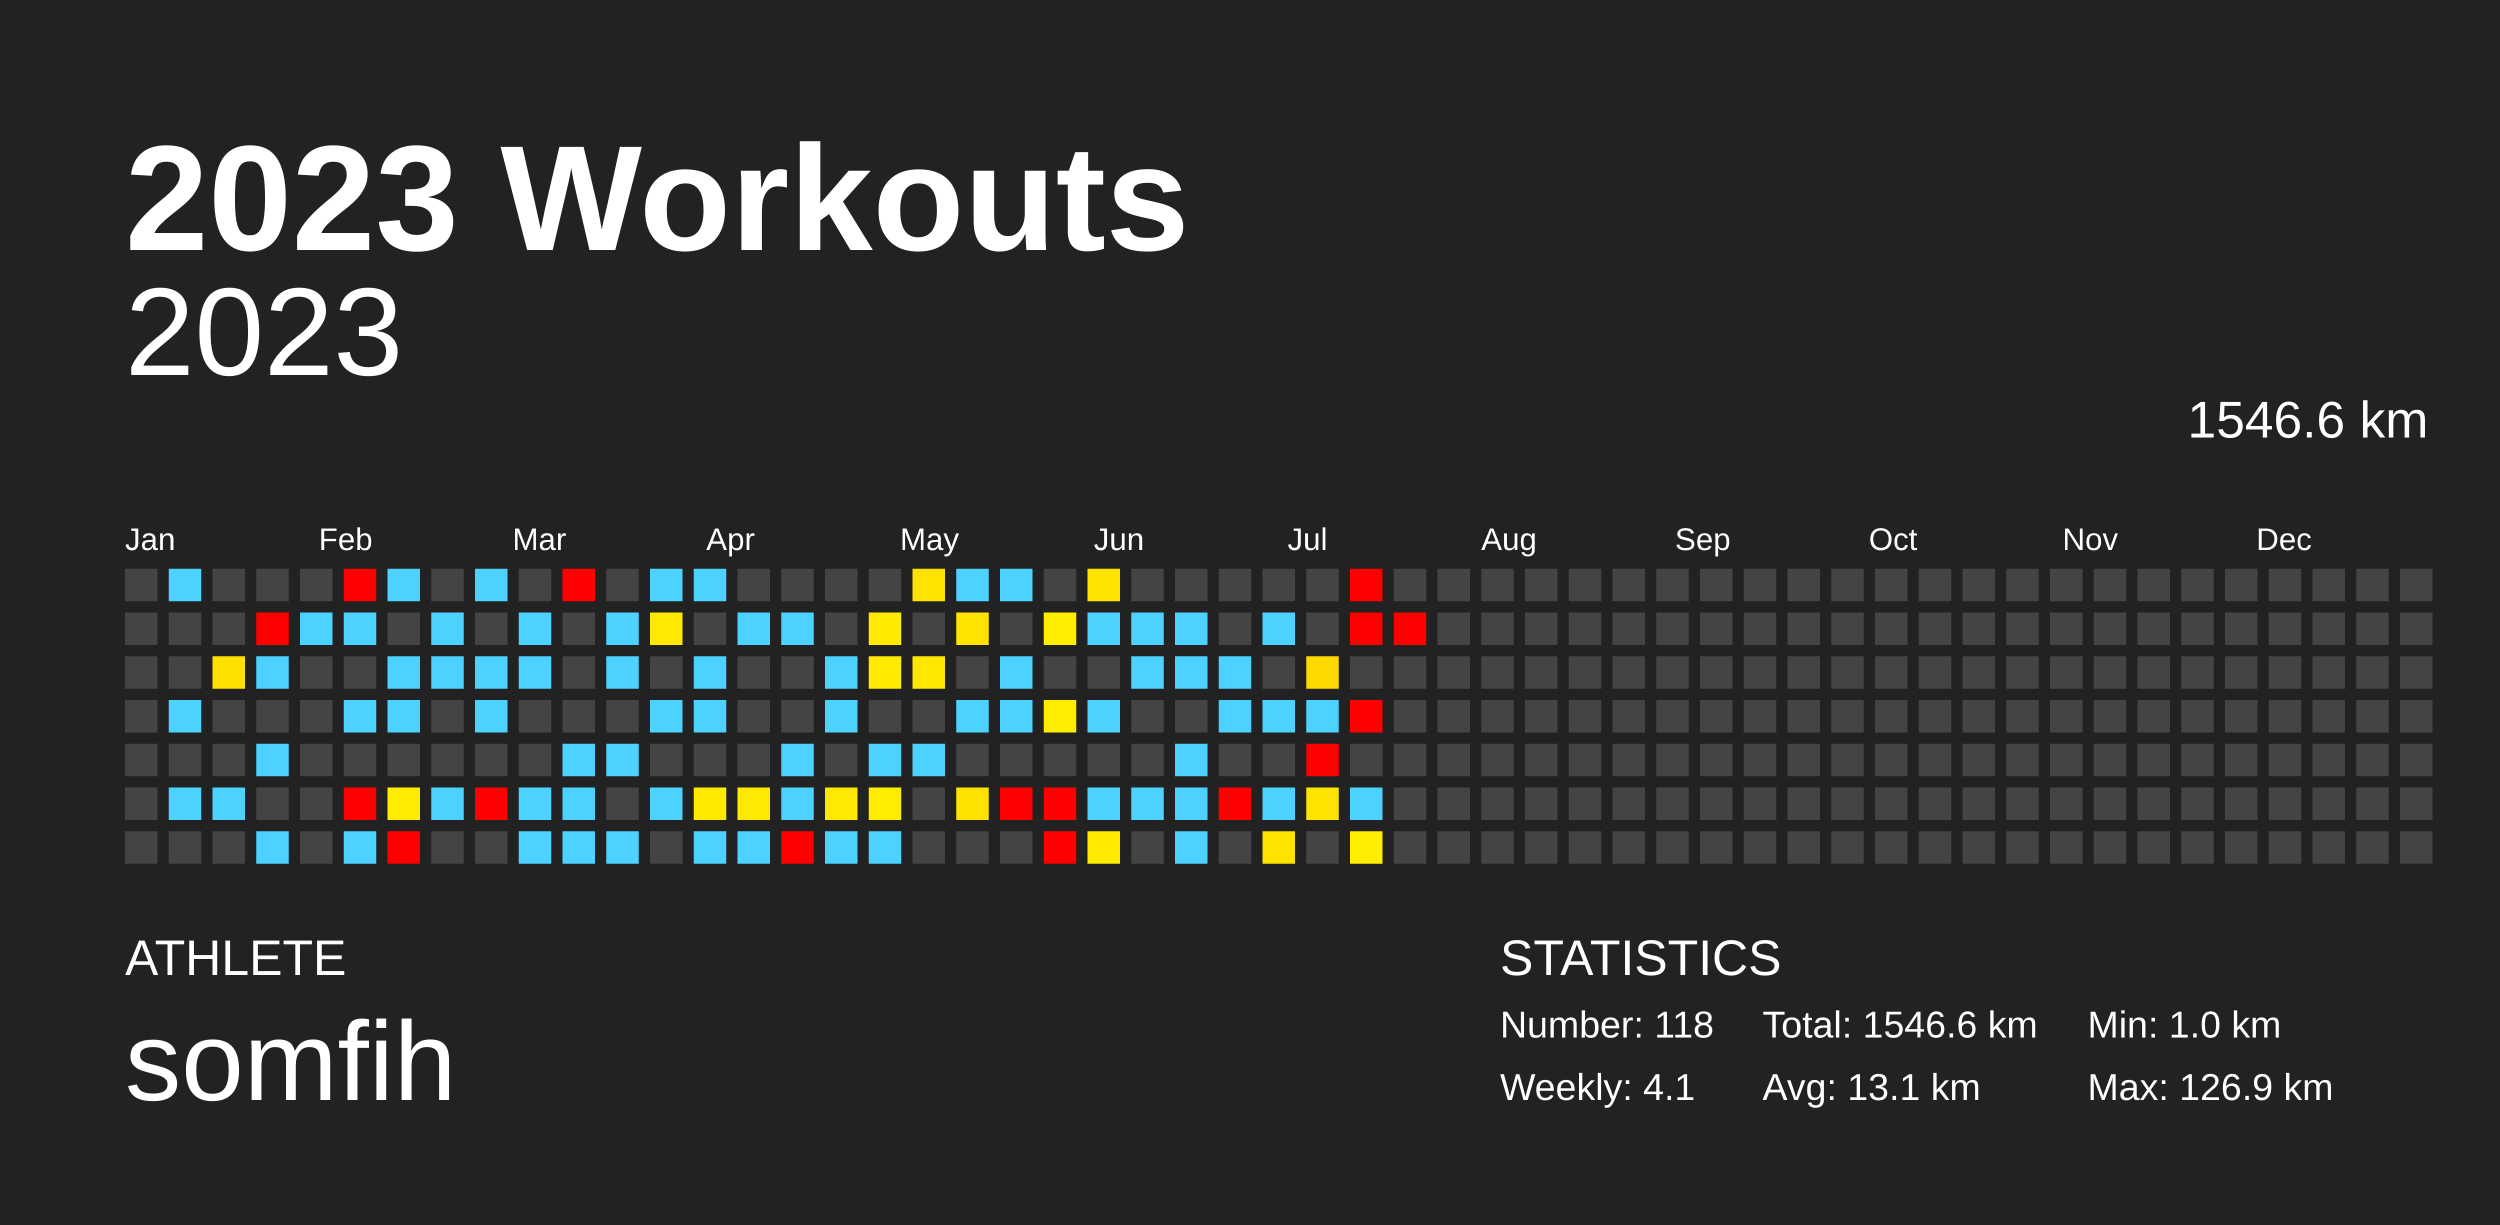
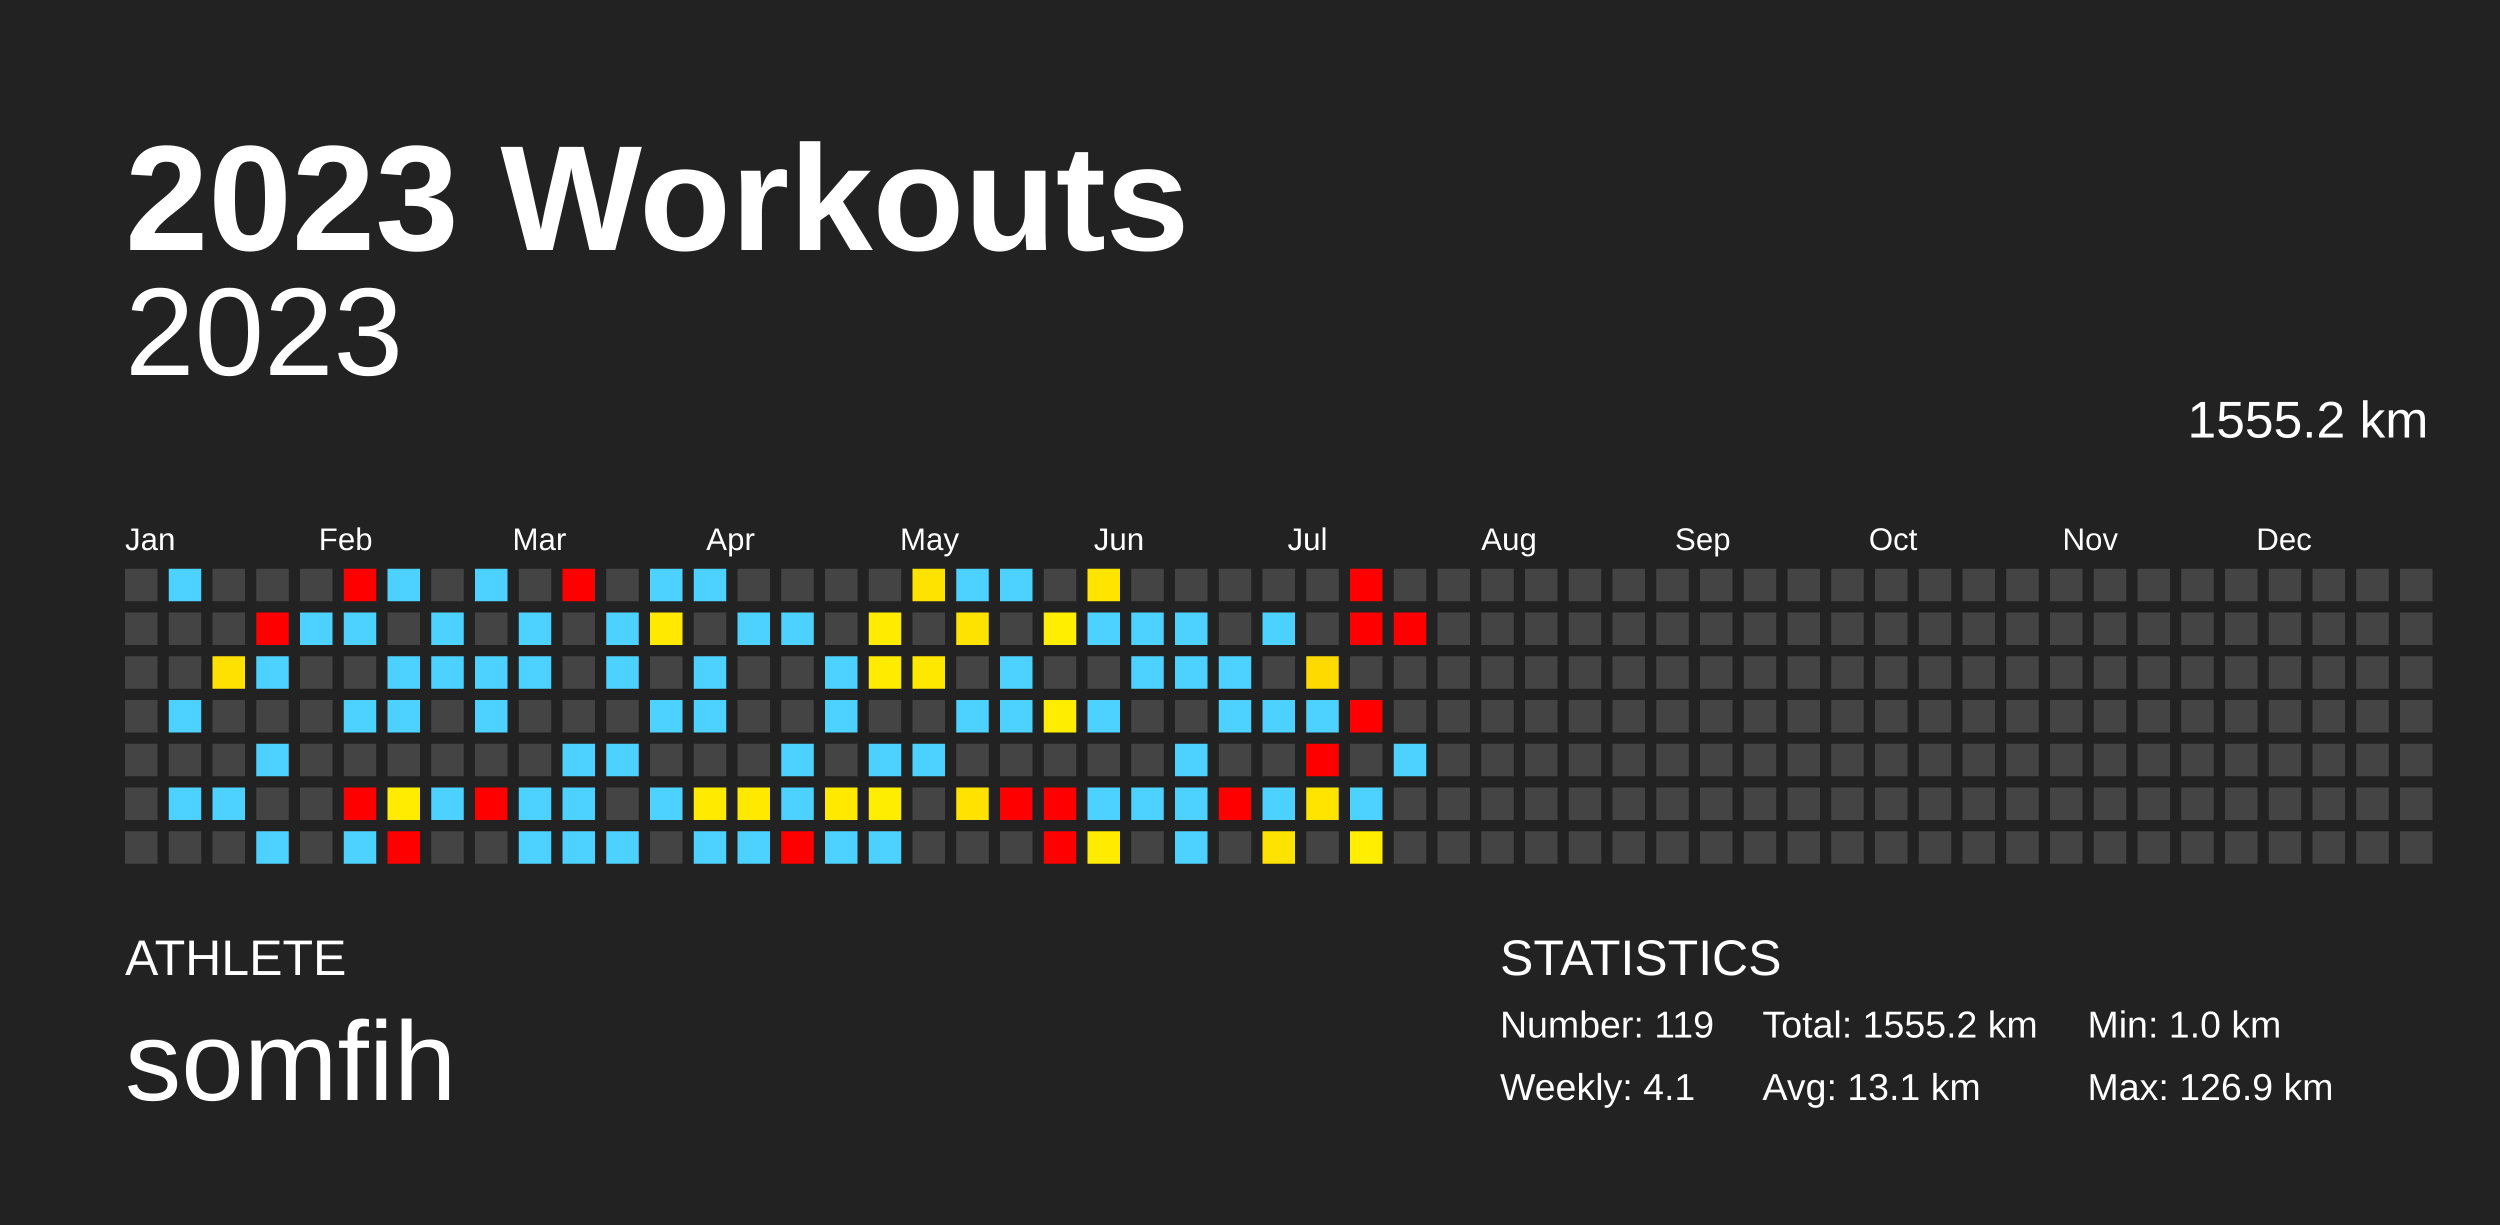
<svg xmlns="http://www.w3.org/2000/svg" baseProfile="full" height="98mm" version="1.1" viewBox="0,0,200,98" width="200mm">
  <defs />
  <rect fill="#222222" height="98" width="200" x="0" y="0" />
  <text fill="#FFFFFF" style="font-size:12px; font-family:Arial; font-weight:bold;" x="10" y="20">2023 Workouts</text>
  <text fill="#FFFFFF" style="font-size:4px; font-family:Arial" x="10" y="78">ATHLETE</text>
  <text fill="#FFFFFF" style="font-size:9px; font-family:Arial" x="10" y="88">somfih</text>
  <text fill="#FFFFFF" style="font-size:4px; font-family:Arial" x="120" y="78">STATISTICS</text>
-   <text fill="#FFFFFF" style="font-size:3px; font-family:Arial" x="120" y="83">Number: 118</text>
+   <text fill="#FFFFFF" style="font-size:3px; font-family:Arial" x="120" y="83">Number: 119</text>
  <text fill="#FFFFFF" style="font-size:3px; font-family:Arial" x="120" y="88">Weekly: 4.1</text>
-   <text fill="#FFFFFF" style="font-size:3px; font-family:Arial" x="141" y="83">Total: 1546.6 km</text>
+   <text fill="#FFFFFF" style="font-size:3px; font-family:Arial" x="141" y="83">Total: 1555.2 km</text>
  <text fill="#FFFFFF" style="font-size:3px; font-family:Arial" x="141" y="88">Avg: 13.1 km</text>
  <text fill="#FFFFFF" style="font-size:3px; font-family:Arial" x="167" y="83">Min: 1.0 km</text>
  <text fill="#FFFFFF" style="font-size:3px; font-family:Arial" x="167" y="88">Max: 126.9 km</text>
  <text alignment-baseline="hanging" fill="#FFFFFF" style="font-size:10.0px; font-family:Arial;" x="10" y="30">2023</text>
-   <text alignment-baseline="hanging" fill="#FFFFFF" style="font-size:4.125px; font-family:Arial;" x="175" y="35">1546.6 km</text>
+   <text alignment-baseline="hanging" fill="#FFFFFF" style="font-size:4.125px; font-family:Arial;" x="175" y="35">1555.2 km</text>
  <text fill="#FFFFFF" style="font-size:2.5px; font-family:Arial" x="10.0" y="44">Jan</text>
  <text fill="#FFFFFF" style="font-size:2.5px; font-family:Arial" x="25.5" y="44">Feb</text>
  <text fill="#FFFFFF" style="font-size:2.5px; font-family:Arial" x="41.0" y="44">Mar</text>
  <text fill="#FFFFFF" style="font-size:2.5px; font-family:Arial" x="56.5" y="44">Apr</text>
  <text fill="#FFFFFF" style="font-size:2.5px; font-family:Arial" x="72.0" y="44">May</text>
  <text fill="#FFFFFF" style="font-size:2.5px; font-family:Arial" x="87.5" y="44">Jun</text>
  <text fill="#FFFFFF" style="font-size:2.5px; font-family:Arial" x="103.0" y="44">Jul</text>
  <text fill="#FFFFFF" style="font-size:2.5px; font-family:Arial" x="118.5" y="44">Aug</text>
  <text fill="#FFFFFF" style="font-size:2.5px; font-family:Arial" x="134.0" y="44">Sep</text>
  <text fill="#FFFFFF" style="font-size:2.5px; font-family:Arial" x="149.5" y="44">Oct</text>
  <text fill="#FFFFFF" style="font-size:2.5px; font-family:Arial" x="165.0" y="44">Nov</text>
  <text fill="#FFFFFF" style="font-size:2.5px; font-family:Arial" x="180.5" y="44">Dec</text>
  <rect fill="#444444" height="2.6" width="2.6" x="10.0" y="45.5" />
  <rect fill="#444444" height="2.6" width="2.6" x="10.0" y="49.0" />
  <rect fill="#444444" height="2.6" width="2.6" x="10.0" y="52.5" />
  <rect fill="#444444" height="2.6" width="2.6" x="10.0" y="56.0" />
  <rect fill="#444444" height="2.6" width="2.6" x="10.0" y="59.5" />
  <rect fill="#444444" height="2.6" width="2.6" x="10.0" y="63.0" />
  <rect fill="#444444" height="2.6" width="2.6" x="10.0" y="66.5" />
  <rect fill="#4dd2ff" height="2.6" width="2.6" x="13.5" y="45.5" />
  <rect fill="#444444" height="2.6" width="2.6" x="13.5" y="49.0" />
  <rect fill="#444444" height="2.6" width="2.6" x="13.5" y="52.5" />
  <rect fill="#4dd2ff" height="2.6" width="2.6" x="13.5" y="56.0" />
  <rect fill="#444444" height="2.6" width="2.6" x="13.5" y="59.5" />
  <rect fill="#4dd2ff" height="2.6" width="2.6" x="13.5" y="63.0" />
  <rect fill="#444444" height="2.6" width="2.6" x="13.5" y="66.5" />
  <rect fill="#444444" height="2.6" width="2.6" x="17.0" y="45.5" />
  <rect fill="#444444" height="2.6" width="2.6" x="17.0" y="49.0" />
  <rect fill="#ffe100" height="2.6" width="2.6" x="17.0" y="52.5" />
  <rect fill="#444444" height="2.6" width="2.6" x="17.0" y="56.0" />
  <rect fill="#444444" height="2.6" width="2.6" x="17.0" y="59.5" />
  <rect fill="#4dd2ff" height="2.6" width="2.6" x="17.0" y="63.0" />
  <rect fill="#444444" height="2.6" width="2.6" x="17.0" y="66.5" />
  <rect fill="#444444" height="2.6" width="2.6" x="20.5" y="45.5" />
  <rect fill="red" height="2.6" width="2.6" x="20.5" y="49.0" />
  <rect fill="#4dd2ff" height="2.6" width="2.6" x="20.5" y="52.5" />
  <rect fill="#444444" height="2.6" width="2.6" x="20.5" y="56.0" />
  <rect fill="#4dd2ff" height="2.6" width="2.6" x="20.5" y="59.5" />
  <rect fill="#444444" height="2.6" width="2.6" x="20.5" y="63.0" />
  <rect fill="#4dd2ff" height="2.6" width="2.6" x="20.5" y="66.5" />
  <rect fill="#444444" height="2.6" width="2.6" x="24.0" y="45.5" />
  <rect fill="#4dd2ff" height="2.6" width="2.6" x="24.0" y="49.0" />
  <rect fill="#444444" height="2.6" width="2.6" x="24.0" y="52.5" />
  <rect fill="#444444" height="2.6" width="2.6" x="24.0" y="56.0" />
  <rect fill="#444444" height="2.6" width="2.6" x="24.0" y="59.5" />
  <rect fill="#444444" height="2.6" width="2.6" x="24.0" y="63.0" />
  <rect fill="#444444" height="2.6" width="2.6" x="24.0" y="66.5" />
  <rect fill="red" height="2.6" width="2.6" x="27.5" y="45.5" />
  <rect fill="#4dd2ff" height="2.6" width="2.6" x="27.5" y="49.0" />
  <rect fill="#444444" height="2.6" width="2.6" x="27.5" y="52.5" />
  <rect fill="#4dd2ff" height="2.6" width="2.6" x="27.5" y="56.0" />
  <rect fill="#444444" height="2.6" width="2.6" x="27.5" y="59.5" />
  <rect fill="red" height="2.6" width="2.6" x="27.5" y="63.0" />
  <rect fill="#4dd2ff" height="2.6" width="2.6" x="27.5" y="66.5" />
  <rect fill="#4dd2ff" height="2.6" width="2.6" x="31.0" y="45.5" />
  <rect fill="#444444" height="2.6" width="2.6" x="31.0" y="49.0" />
  <rect fill="#4dd2ff" height="2.6" width="2.6" x="31.0" y="52.5" />
  <rect fill="#4dd2ff" height="2.6" width="2.6" x="31.0" y="56.0" />
  <rect fill="#444444" height="2.6" width="2.6" x="31.0" y="59.5" />
  <rect fill="#ffec00" height="2.6" width="2.6" x="31.0" y="63.0" />
  <rect fill="red" height="2.6" width="2.6" x="31.0" y="66.5" />
  <rect fill="#444444" height="2.6" width="2.6" x="34.5" y="45.5" />
  <rect fill="#4dd2ff" height="2.6" width="2.6" x="34.5" y="49.0" />
  <rect fill="#4dd2ff" height="2.6" width="2.6" x="34.5" y="52.5" />
  <rect fill="#444444" height="2.6" width="2.6" x="34.5" y="56.0" />
  <rect fill="#444444" height="2.6" width="2.6" x="34.5" y="59.5" />
  <rect fill="#4dd2ff" height="2.6" width="2.6" x="34.5" y="63.0" />
  <rect fill="#444444" height="2.6" width="2.6" x="34.5" y="66.5" />
  <rect fill="#4dd2ff" height="2.6" width="2.6" x="38.0" y="45.5" />
  <rect fill="#444444" height="2.6" width="2.6" x="38.0" y="49.0" />
  <rect fill="#4dd2ff" height="2.6" width="2.6" x="38.0" y="52.5" />
  <rect fill="#4dd2ff" height="2.6" width="2.6" x="38.0" y="56.0" />
  <rect fill="#444444" height="2.6" width="2.6" x="38.0" y="59.5" />
  <rect fill="red" height="2.6" width="2.6" x="38.0" y="63.0" />
  <rect fill="#444444" height="2.6" width="2.6" x="38.0" y="66.5" />
  <rect fill="#444444" height="2.6" width="2.6" x="41.5" y="45.5" />
  <rect fill="#4dd2ff" height="2.6" width="2.6" x="41.5" y="49.0" />
  <rect fill="#4dd2ff" height="2.6" width="2.6" x="41.5" y="52.5" />
  <rect fill="#444444" height="2.6" width="2.6" x="41.5" y="56.0" />
  <rect fill="#444444" height="2.6" width="2.6" x="41.5" y="59.5" />
  <rect fill="#4dd2ff" height="2.6" width="2.6" x="41.5" y="63.0" />
  <rect fill="#4dd2ff" height="2.6" width="2.6" x="41.5" y="66.5" />
  <rect fill="red" height="2.6" width="2.6" x="45.0" y="45.5" />
  <rect fill="#444444" height="2.6" width="2.6" x="45.0" y="49.0" />
  <rect fill="#444444" height="2.6" width="2.6" x="45.0" y="52.5" />
  <rect fill="#444444" height="2.6" width="2.6" x="45.0" y="56.0" />
  <rect fill="#4dd2ff" height="2.6" width="2.6" x="45.0" y="59.5" />
  <rect fill="#4dd2ff" height="2.6" width="2.6" x="45.0" y="63.0" />
  <rect fill="#4dd2ff" height="2.6" width="2.6" x="45.0" y="66.5" />
  <rect fill="#444444" height="2.6" width="2.6" x="48.5" y="45.5" />
  <rect fill="#4dd2ff" height="2.6" width="2.6" x="48.5" y="49.0" />
  <rect fill="#4dd2ff" height="2.6" width="2.6" x="48.5" y="52.5" />
  <rect fill="#444444" height="2.6" width="2.6" x="48.5" y="56.0" />
  <rect fill="#4dd2ff" height="2.6" width="2.6" x="48.5" y="59.5" />
  <rect fill="#444444" height="2.6" width="2.6" x="48.5" y="63.0" />
  <rect fill="#4dd2ff" height="2.6" width="2.6" x="48.5" y="66.5" />
  <rect fill="#4dd2ff" height="2.6" width="2.6" x="52.0" y="45.5" />
  <rect fill="#ffe900" height="2.6" width="2.6" x="52.0" y="49.0" />
  <rect fill="#444444" height="2.6" width="2.6" x="52.0" y="52.5" />
  <rect fill="#4dd2ff" height="2.6" width="2.6" x="52.0" y="56.0" />
  <rect fill="#444444" height="2.6" width="2.6" x="52.0" y="59.5" />
  <rect fill="#4dd2ff" height="2.6" width="2.6" x="52.0" y="63.0" />
  <rect fill="#444444" height="2.6" width="2.6" x="52.0" y="66.5" />
  <rect fill="#4dd2ff" height="2.6" width="2.6" x="55.5" y="45.5" />
  <rect fill="#444444" height="2.6" width="2.6" x="55.5" y="49.0" />
  <rect fill="#4dd2ff" height="2.6" width="2.6" x="55.5" y="52.5" />
  <rect fill="#4dd2ff" height="2.6" width="2.6" x="55.5" y="56.0" />
  <rect fill="#444444" height="2.6" width="2.6" x="55.5" y="59.5" />
  <rect fill="#ffea00" height="2.6" width="2.6" x="55.5" y="63.0" />
  <rect fill="#4dd2ff" height="2.6" width="2.6" x="55.5" y="66.5" />
  <rect fill="#444444" height="2.6" width="2.6" x="59.0" y="45.5" />
  <rect fill="#4dd2ff" height="2.6" width="2.6" x="59.0" y="49.0" />
  <rect fill="#444444" height="2.6" width="2.6" x="59.0" y="52.5" />
  <rect fill="#444444" height="2.6" width="2.6" x="59.0" y="56.0" />
  <rect fill="#444444" height="2.6" width="2.6" x="59.0" y="59.5" />
  <rect fill="#ffe900" height="2.6" width="2.6" x="59.0" y="63.0" />
  <rect fill="#4dd2ff" height="2.6" width="2.6" x="59.0" y="66.5" />
  <rect fill="#444444" height="2.6" width="2.6" x="62.5" y="45.5" />
  <rect fill="#4dd2ff" height="2.6" width="2.6" x="62.5" y="49.0" />
  <rect fill="#444444" height="2.6" width="2.6" x="62.5" y="52.5" />
  <rect fill="#444444" height="2.6" width="2.6" x="62.5" y="56.0" />
  <rect fill="#4dd2ff" height="2.6" width="2.6" x="62.5" y="59.5" />
  <rect fill="#4dd2ff" height="2.6" width="2.6" x="62.5" y="63.0" />
  <rect fill="red" height="2.6" width="2.6" x="62.5" y="66.5" />
  <rect fill="#444444" height="2.6" width="2.6" x="66.0" y="45.5" />
  <rect fill="#444444" height="2.6" width="2.6" x="66.0" y="49.0" />
  <rect fill="#4dd2ff" height="2.6" width="2.6" x="66.0" y="52.5" />
  <rect fill="#4dd2ff" height="2.6" width="2.6" x="66.0" y="56.0" />
  <rect fill="#444444" height="2.6" width="2.6" x="66.0" y="59.5" />
  <rect fill="#ffe900" height="2.6" width="2.6" x="66.0" y="63.0" />
  <rect fill="#4dd2ff" height="2.6" width="2.6" x="66.0" y="66.5" />
  <rect fill="#444444" height="2.6" width="2.6" x="69.5" y="45.5" />
  <rect fill="#ffeb00" height="2.6" width="2.6" x="69.5" y="49.0" />
  <rect fill="#ffeb00" height="2.6" width="2.6" x="69.5" y="52.5" />
  <rect fill="#444444" height="2.6" width="2.6" x="69.5" y="56.0" />
  <rect fill="#4dd2ff" height="2.6" width="2.6" x="69.5" y="59.5" />
  <rect fill="#ffed00" height="2.6" width="2.6" x="69.5" y="63.0" />
  <rect fill="#4dd2ff" height="2.6" width="2.6" x="69.5" y="66.5" />
  <rect fill="#ffe300" height="2.6" width="2.6" x="73.0" y="45.5" />
  <rect fill="#444444" height="2.6" width="2.6" x="73.0" y="49.0" />
  <rect fill="#ffe800" height="2.6" width="2.6" x="73.0" y="52.5" />
  <rect fill="#444444" height="2.6" width="2.6" x="73.0" y="56.0" />
  <rect fill="#4dd2ff" height="2.6" width="2.6" x="73.0" y="59.5" />
  <rect fill="#444444" height="2.6" width="2.6" x="73.0" y="63.0" />
  <rect fill="#444444" height="2.6" width="2.6" x="73.0" y="66.5" />
  <rect fill="#4dd2ff" height="2.6" width="2.6" x="76.5" y="45.5" />
  <rect fill="#ffe300" height="2.6" width="2.6" x="76.5" y="49.0" />
  <rect fill="#444444" height="2.6" width="2.6" x="76.5" y="52.5" />
  <rect fill="#4dd2ff" height="2.6" width="2.6" x="76.5" y="56.0" />
  <rect fill="#444444" height="2.6" width="2.6" x="76.5" y="59.5" />
  <rect fill="#ffe200" height="2.6" width="2.6" x="76.5" y="63.0" />
  <rect fill="#444444" height="2.6" width="2.6" x="76.5" y="66.5" />
  <rect fill="#4dd2ff" height="2.6" width="2.6" x="80.0" y="45.5" />
  <rect fill="#444444" height="2.6" width="2.6" x="80.0" y="49.0" />
  <rect fill="#4dd2ff" height="2.6" width="2.6" x="80.0" y="52.5" />
  <rect fill="#4dd2ff" height="2.6" width="2.6" x="80.0" y="56.0" />
  <rect fill="#444444" height="2.6" width="2.6" x="80.0" y="59.5" />
  <rect fill="red" height="2.6" width="2.6" x="80.0" y="63.0" />
  <rect fill="#444444" height="2.6" width="2.6" x="80.0" y="66.5" />
  <rect fill="#444444" height="2.6" width="2.6" x="83.5" y="45.5" />
  <rect fill="#ffee00" height="2.6" width="2.6" x="83.5" y="49.0" />
  <rect fill="#444444" height="2.6" width="2.6" x="83.5" y="52.5" />
  <rect fill="#ffed00" height="2.6" width="2.6" x="83.5" y="56.0" />
  <rect fill="#444444" height="2.6" width="2.6" x="83.5" y="59.5" />
  <rect fill="red" height="2.6" width="2.6" x="83.5" y="63.0" />
  <rect fill="red" height="2.6" width="2.6" x="83.5" y="66.5" />
  <rect fill="#ffe400" height="2.6" width="2.6" x="87.0" y="45.5" />
  <rect fill="#4dd2ff" height="2.6" width="2.6" x="87.0" y="49.0" />
  <rect fill="#444444" height="2.6" width="2.6" x="87.0" y="52.5" />
  <rect fill="#4dd2ff" height="2.6" width="2.6" x="87.0" y="56.0" />
  <rect fill="#444444" height="2.6" width="2.6" x="87.0" y="59.5" />
  <rect fill="#4dd2ff" height="2.6" width="2.6" x="87.0" y="63.0" />
  <rect fill="#ffeb00" height="2.6" width="2.6" x="87.0" y="66.5" />
  <rect fill="#444444" height="2.6" width="2.6" x="90.5" y="45.5" />
  <rect fill="#4dd2ff" height="2.6" width="2.6" x="90.5" y="49.0" />
  <rect fill="#4dd2ff" height="2.6" width="2.6" x="90.5" y="52.5" />
  <rect fill="#444444" height="2.6" width="2.6" x="90.5" y="56.0" />
  <rect fill="#444444" height="2.6" width="2.6" x="90.5" y="59.5" />
  <rect fill="#4dd2ff" height="2.6" width="2.6" x="90.5" y="63.0" />
  <rect fill="#444444" height="2.6" width="2.6" x="90.5" y="66.5" />
  <rect fill="#444444" height="2.6" width="2.6" x="94.0" y="45.5" />
  <rect fill="#4dd2ff" height="2.6" width="2.6" x="94.0" y="49.0" />
  <rect fill="#4dd2ff" height="2.6" width="2.6" x="94.0" y="52.5" />
  <rect fill="#444444" height="2.6" width="2.6" x="94.0" y="56.0" />
  <rect fill="#4dd2ff" height="2.6" width="2.6" x="94.0" y="59.5" />
  <rect fill="#4dd2ff" height="2.6" width="2.6" x="94.0" y="63.0" />
  <rect fill="#4dd2ff" height="2.6" width="2.6" x="94.0" y="66.5" />
  <rect fill="#444444" height="2.6" width="2.6" x="97.5" y="45.5" />
  <rect fill="#444444" height="2.6" width="2.6" x="97.5" y="49.0" />
  <rect fill="#4dd2ff" height="2.6" width="2.6" x="97.5" y="52.5" />
  <rect fill="#4dd2ff" height="2.6" width="2.6" x="97.5" y="56.0" />
  <rect fill="#444444" height="2.6" width="2.6" x="97.5" y="59.5" />
  <rect fill="red" height="2.6" width="2.6" x="97.5" y="63.0" />
  <rect fill="#444444" height="2.6" width="2.6" x="97.5" y="66.5" />
  <rect fill="#444444" height="2.6" width="2.6" x="101.0" y="45.5" />
  <rect fill="#4dd2ff" height="2.6" width="2.6" x="101.0" y="49.0" />
  <rect fill="#444444" height="2.6" width="2.6" x="101.0" y="52.5" />
  <rect fill="#4dd2ff" height="2.6" width="2.6" x="101.0" y="56.0" />
  <rect fill="#444444" height="2.6" width="2.6" x="101.0" y="59.5" />
  <rect fill="#4dd2ff" height="2.6" width="2.6" x="101.0" y="63.0" />
  <rect fill="#ffe300" height="2.6" width="2.6" x="101.0" y="66.5" />
  <rect fill="#444444" height="2.6" width="2.6" x="104.5" y="45.5" />
  <rect fill="#444444" height="2.6" width="2.6" x="104.5" y="49.0" />
  <rect fill="#ffda00" height="2.6" width="2.6" x="104.5" y="52.5" />
  <rect fill="#4dd2ff" height="2.6" width="2.6" x="104.5" y="56.0" />
  <rect fill="red" height="2.6" width="2.6" x="104.5" y="59.5" />
  <rect fill="#ffe400" height="2.6" width="2.6" x="104.5" y="63.0" />
  <rect fill="#444444" height="2.6" width="2.6" x="104.5" y="66.5" />
  <rect fill="red" height="2.6" width="2.6" x="108.0" y="45.5" />
  <rect fill="red" height="2.6" width="2.6" x="108.0" y="49.0" />
  <rect fill="#444444" height="2.6" width="2.6" x="108.0" y="52.5" />
  <rect fill="red" height="2.6" width="2.6" x="108.0" y="56.0" />
  <rect fill="#444444" height="2.6" width="2.6" x="108.0" y="59.5" />
  <rect fill="#4dd2ff" height="2.6" width="2.6" x="108.0" y="63.0" />
  <rect fill="#ffee00" height="2.6" width="2.6" x="108.0" y="66.5" />
  <rect fill="#444444" height="2.6" width="2.6" x="111.5" y="45.5" />
  <rect fill="red" height="2.6" width="2.6" x="111.5" y="49.0" />
  <rect fill="#444444" height="2.6" width="2.6" x="111.5" y="52.5" />
  <rect fill="#444444" height="2.6" width="2.6" x="111.5" y="56.0" />
-   <rect fill="#444444" height="2.6" width="2.6" x="111.5" y="59.5" />
+   <rect fill="#4dd2ff" height="2.6" width="2.6" x="111.5" y="59.5" />
  <rect fill="#444444" height="2.6" width="2.6" x="111.5" y="63.0" />
  <rect fill="#444444" height="2.6" width="2.6" x="111.5" y="66.5" />
  <rect fill="#444444" height="2.6" width="2.6" x="115.0" y="45.5" />
  <rect fill="#444444" height="2.6" width="2.6" x="115.0" y="49.0" />
  <rect fill="#444444" height="2.6" width="2.6" x="115.0" y="52.5" />
  <rect fill="#444444" height="2.6" width="2.6" x="115.0" y="56.0" />
  <rect fill="#444444" height="2.6" width="2.6" x="115.0" y="59.5" />
  <rect fill="#444444" height="2.6" width="2.6" x="115.0" y="63.0" />
  <rect fill="#444444" height="2.6" width="2.6" x="115.0" y="66.5" />
  <rect fill="#444444" height="2.6" width="2.6" x="118.5" y="45.5" />
  <rect fill="#444444" height="2.6" width="2.6" x="118.5" y="49.0" />
  <rect fill="#444444" height="2.6" width="2.6" x="118.5" y="52.5" />
  <rect fill="#444444" height="2.6" width="2.6" x="118.5" y="56.0" />
  <rect fill="#444444" height="2.6" width="2.6" x="118.5" y="59.5" />
  <rect fill="#444444" height="2.6" width="2.6" x="118.5" y="63.0" />
  <rect fill="#444444" height="2.6" width="2.6" x="118.5" y="66.5" />
  <rect fill="#444444" height="2.6" width="2.6" x="122.0" y="45.5" />
  <rect fill="#444444" height="2.6" width="2.6" x="122.0" y="49.0" />
  <rect fill="#444444" height="2.6" width="2.6" x="122.0" y="52.5" />
  <rect fill="#444444" height="2.6" width="2.6" x="122.0" y="56.0" />
  <rect fill="#444444" height="2.6" width="2.6" x="122.0" y="59.5" />
  <rect fill="#444444" height="2.6" width="2.6" x="122.0" y="63.0" />
  <rect fill="#444444" height="2.6" width="2.6" x="122.0" y="66.5" />
  <rect fill="#444444" height="2.6" width="2.6" x="125.5" y="45.5" />
  <rect fill="#444444" height="2.6" width="2.6" x="125.5" y="49.0" />
  <rect fill="#444444" height="2.6" width="2.6" x="125.5" y="52.5" />
  <rect fill="#444444" height="2.6" width="2.6" x="125.5" y="56.0" />
  <rect fill="#444444" height="2.6" width="2.6" x="125.5" y="59.5" />
  <rect fill="#444444" height="2.6" width="2.6" x="125.5" y="63.0" />
  <rect fill="#444444" height="2.6" width="2.6" x="125.5" y="66.5" />
  <rect fill="#444444" height="2.6" width="2.6" x="129.0" y="45.5" />
  <rect fill="#444444" height="2.6" width="2.6" x="129.0" y="49.0" />
  <rect fill="#444444" height="2.6" width="2.6" x="129.0" y="52.5" />
  <rect fill="#444444" height="2.6" width="2.6" x="129.0" y="56.0" />
  <rect fill="#444444" height="2.6" width="2.6" x="129.0" y="59.5" />
  <rect fill="#444444" height="2.6" width="2.6" x="129.0" y="63.0" />
  <rect fill="#444444" height="2.6" width="2.6" x="129.0" y="66.5" />
  <rect fill="#444444" height="2.6" width="2.6" x="132.5" y="45.5" />
  <rect fill="#444444" height="2.6" width="2.6" x="132.5" y="49.0" />
  <rect fill="#444444" height="2.6" width="2.6" x="132.5" y="52.5" />
  <rect fill="#444444" height="2.6" width="2.6" x="132.5" y="56.0" />
  <rect fill="#444444" height="2.6" width="2.6" x="132.5" y="59.5" />
  <rect fill="#444444" height="2.6" width="2.6" x="132.5" y="63.0" />
  <rect fill="#444444" height="2.6" width="2.6" x="132.5" y="66.5" />
  <rect fill="#444444" height="2.6" width="2.6" x="136.0" y="45.5" />
  <rect fill="#444444" height="2.6" width="2.6" x="136.0" y="49.0" />
  <rect fill="#444444" height="2.6" width="2.6" x="136.0" y="52.5" />
  <rect fill="#444444" height="2.6" width="2.6" x="136.0" y="56.0" />
  <rect fill="#444444" height="2.6" width="2.6" x="136.0" y="59.5" />
  <rect fill="#444444" height="2.6" width="2.6" x="136.0" y="63.0" />
  <rect fill="#444444" height="2.6" width="2.6" x="136.0" y="66.5" />
  <rect fill="#444444" height="2.6" width="2.6" x="139.5" y="45.5" />
  <rect fill="#444444" height="2.6" width="2.6" x="139.5" y="49.0" />
  <rect fill="#444444" height="2.6" width="2.6" x="139.5" y="52.5" />
  <rect fill="#444444" height="2.6" width="2.6" x="139.5" y="56.0" />
  <rect fill="#444444" height="2.6" width="2.6" x="139.5" y="59.5" />
  <rect fill="#444444" height="2.6" width="2.6" x="139.5" y="63.0" />
  <rect fill="#444444" height="2.6" width="2.6" x="139.5" y="66.5" />
  <rect fill="#444444" height="2.6" width="2.6" x="143.0" y="45.5" />
  <rect fill="#444444" height="2.6" width="2.6" x="143.0" y="49.0" />
  <rect fill="#444444" height="2.6" width="2.6" x="143.0" y="52.5" />
  <rect fill="#444444" height="2.6" width="2.6" x="143.0" y="56.0" />
  <rect fill="#444444" height="2.6" width="2.6" x="143.0" y="59.5" />
  <rect fill="#444444" height="2.6" width="2.6" x="143.0" y="63.0" />
  <rect fill="#444444" height="2.6" width="2.6" x="143.0" y="66.5" />
  <rect fill="#444444" height="2.6" width="2.6" x="146.5" y="45.5" />
  <rect fill="#444444" height="2.6" width="2.6" x="146.5" y="49.0" />
  <rect fill="#444444" height="2.6" width="2.6" x="146.5" y="52.5" />
  <rect fill="#444444" height="2.6" width="2.6" x="146.5" y="56.0" />
  <rect fill="#444444" height="2.6" width="2.6" x="146.5" y="59.5" />
  <rect fill="#444444" height="2.6" width="2.6" x="146.5" y="63.0" />
  <rect fill="#444444" height="2.6" width="2.6" x="146.5" y="66.5" />
  <rect fill="#444444" height="2.6" width="2.6" x="150.0" y="45.5" />
  <rect fill="#444444" height="2.6" width="2.6" x="150.0" y="49.0" />
  <rect fill="#444444" height="2.6" width="2.6" x="150.0" y="52.5" />
  <rect fill="#444444" height="2.6" width="2.6" x="150.0" y="56.0" />
  <rect fill="#444444" height="2.6" width="2.6" x="150.0" y="59.5" />
  <rect fill="#444444" height="2.6" width="2.6" x="150.0" y="63.0" />
  <rect fill="#444444" height="2.6" width="2.6" x="150.0" y="66.5" />
  <rect fill="#444444" height="2.6" width="2.6" x="153.5" y="45.5" />
  <rect fill="#444444" height="2.6" width="2.6" x="153.5" y="49.0" />
  <rect fill="#444444" height="2.6" width="2.6" x="153.5" y="52.5" />
  <rect fill="#444444" height="2.6" width="2.6" x="153.5" y="56.0" />
  <rect fill="#444444" height="2.6" width="2.6" x="153.5" y="59.5" />
  <rect fill="#444444" height="2.6" width="2.6" x="153.5" y="63.0" />
  <rect fill="#444444" height="2.6" width="2.6" x="153.5" y="66.5" />
  <rect fill="#444444" height="2.6" width="2.6" x="157.0" y="45.5" />
  <rect fill="#444444" height="2.6" width="2.6" x="157.0" y="49.0" />
  <rect fill="#444444" height="2.6" width="2.6" x="157.0" y="52.5" />
  <rect fill="#444444" height="2.6" width="2.6" x="157.0" y="56.0" />
  <rect fill="#444444" height="2.6" width="2.6" x="157.0" y="59.5" />
  <rect fill="#444444" height="2.6" width="2.6" x="157.0" y="63.0" />
  <rect fill="#444444" height="2.6" width="2.6" x="157.0" y="66.5" />
  <rect fill="#444444" height="2.6" width="2.6" x="160.5" y="45.5" />
  <rect fill="#444444" height="2.6" width="2.6" x="160.5" y="49.0" />
  <rect fill="#444444" height="2.6" width="2.6" x="160.5" y="52.5" />
  <rect fill="#444444" height="2.6" width="2.6" x="160.5" y="56.0" />
  <rect fill="#444444" height="2.6" width="2.6" x="160.5" y="59.5" />
  <rect fill="#444444" height="2.6" width="2.6" x="160.5" y="63.0" />
  <rect fill="#444444" height="2.6" width="2.6" x="160.5" y="66.5" />
  <rect fill="#444444" height="2.6" width="2.6" x="164.0" y="45.5" />
  <rect fill="#444444" height="2.6" width="2.6" x="164.0" y="49.0" />
  <rect fill="#444444" height="2.6" width="2.6" x="164.0" y="52.5" />
  <rect fill="#444444" height="2.6" width="2.6" x="164.0" y="56.0" />
  <rect fill="#444444" height="2.6" width="2.6" x="164.0" y="59.5" />
  <rect fill="#444444" height="2.6" width="2.6" x="164.0" y="63.0" />
  <rect fill="#444444" height="2.6" width="2.6" x="164.0" y="66.5" />
  <rect fill="#444444" height="2.6" width="2.6" x="167.5" y="45.5" />
  <rect fill="#444444" height="2.6" width="2.6" x="167.5" y="49.0" />
  <rect fill="#444444" height="2.6" width="2.6" x="167.5" y="52.5" />
  <rect fill="#444444" height="2.6" width="2.6" x="167.5" y="56.0" />
  <rect fill="#444444" height="2.6" width="2.6" x="167.5" y="59.5" />
  <rect fill="#444444" height="2.6" width="2.6" x="167.5" y="63.0" />
  <rect fill="#444444" height="2.6" width="2.6" x="167.5" y="66.5" />
  <rect fill="#444444" height="2.6" width="2.6" x="171.0" y="45.5" />
  <rect fill="#444444" height="2.6" width="2.6" x="171.0" y="49.0" />
  <rect fill="#444444" height="2.6" width="2.6" x="171.0" y="52.5" />
  <rect fill="#444444" height="2.6" width="2.6" x="171.0" y="56.0" />
  <rect fill="#444444" height="2.6" width="2.6" x="171.0" y="59.5" />
  <rect fill="#444444" height="2.6" width="2.6" x="171.0" y="63.0" />
  <rect fill="#444444" height="2.6" width="2.6" x="171.0" y="66.5" />
  <rect fill="#444444" height="2.6" width="2.6" x="174.5" y="45.5" />
  <rect fill="#444444" height="2.6" width="2.6" x="174.5" y="49.0" />
  <rect fill="#444444" height="2.6" width="2.6" x="174.5" y="52.5" />
  <rect fill="#444444" height="2.6" width="2.6" x="174.5" y="56.0" />
  <rect fill="#444444" height="2.6" width="2.6" x="174.5" y="59.5" />
  <rect fill="#444444" height="2.6" width="2.6" x="174.5" y="63.0" />
  <rect fill="#444444" height="2.6" width="2.6" x="174.5" y="66.5" />
  <rect fill="#444444" height="2.6" width="2.6" x="178.0" y="45.5" />
  <rect fill="#444444" height="2.6" width="2.6" x="178.0" y="49.0" />
  <rect fill="#444444" height="2.6" width="2.6" x="178.0" y="52.5" />
  <rect fill="#444444" height="2.6" width="2.6" x="178.0" y="56.0" />
  <rect fill="#444444" height="2.6" width="2.6" x="178.0" y="59.5" />
  <rect fill="#444444" height="2.6" width="2.6" x="178.0" y="63.0" />
  <rect fill="#444444" height="2.6" width="2.6" x="178.0" y="66.5" />
  <rect fill="#444444" height="2.6" width="2.6" x="181.5" y="45.5" />
  <rect fill="#444444" height="2.6" width="2.6" x="181.5" y="49.0" />
  <rect fill="#444444" height="2.6" width="2.6" x="181.5" y="52.5" />
  <rect fill="#444444" height="2.6" width="2.6" x="181.5" y="56.0" />
  <rect fill="#444444" height="2.6" width="2.6" x="181.5" y="59.5" />
  <rect fill="#444444" height="2.6" width="2.6" x="181.5" y="63.0" />
  <rect fill="#444444" height="2.6" width="2.6" x="181.5" y="66.5" />
  <rect fill="#444444" height="2.6" width="2.6" x="185.0" y="45.5" />
  <rect fill="#444444" height="2.6" width="2.6" x="185.0" y="49.0" />
  <rect fill="#444444" height="2.6" width="2.6" x="185.0" y="52.5" />
  <rect fill="#444444" height="2.6" width="2.6" x="185.0" y="56.0" />
  <rect fill="#444444" height="2.6" width="2.6" x="185.0" y="59.5" />
  <rect fill="#444444" height="2.6" width="2.6" x="185.0" y="63.0" />
  <rect fill="#444444" height="2.6" width="2.6" x="185.0" y="66.5" />
  <rect fill="#444444" height="2.6" width="2.6" x="188.5" y="45.5" />
  <rect fill="#444444" height="2.6" width="2.6" x="188.5" y="49.0" />
  <rect fill="#444444" height="2.6" width="2.6" x="188.5" y="52.5" />
  <rect fill="#444444" height="2.6" width="2.6" x="188.5" y="56.0" />
  <rect fill="#444444" height="2.6" width="2.6" x="188.5" y="59.5" />
  <rect fill="#444444" height="2.6" width="2.6" x="188.5" y="63.0" />
  <rect fill="#444444" height="2.6" width="2.6" x="188.5" y="66.5" />
  <rect fill="#444444" height="2.6" width="2.6" x="192.0" y="45.5" />
  <rect fill="#444444" height="2.6" width="2.6" x="192.0" y="49.0" />
  <rect fill="#444444" height="2.6" width="2.6" x="192.0" y="52.5" />
  <rect fill="#444444" height="2.6" width="2.6" x="192.0" y="56.0" />
  <rect fill="#444444" height="2.6" width="2.6" x="192.0" y="59.5" />
  <rect fill="#444444" height="2.6" width="2.6" x="192.0" y="63.0" />
  <rect fill="#444444" height="2.6" width="2.6" x="192.0" y="66.5" />
</svg>
